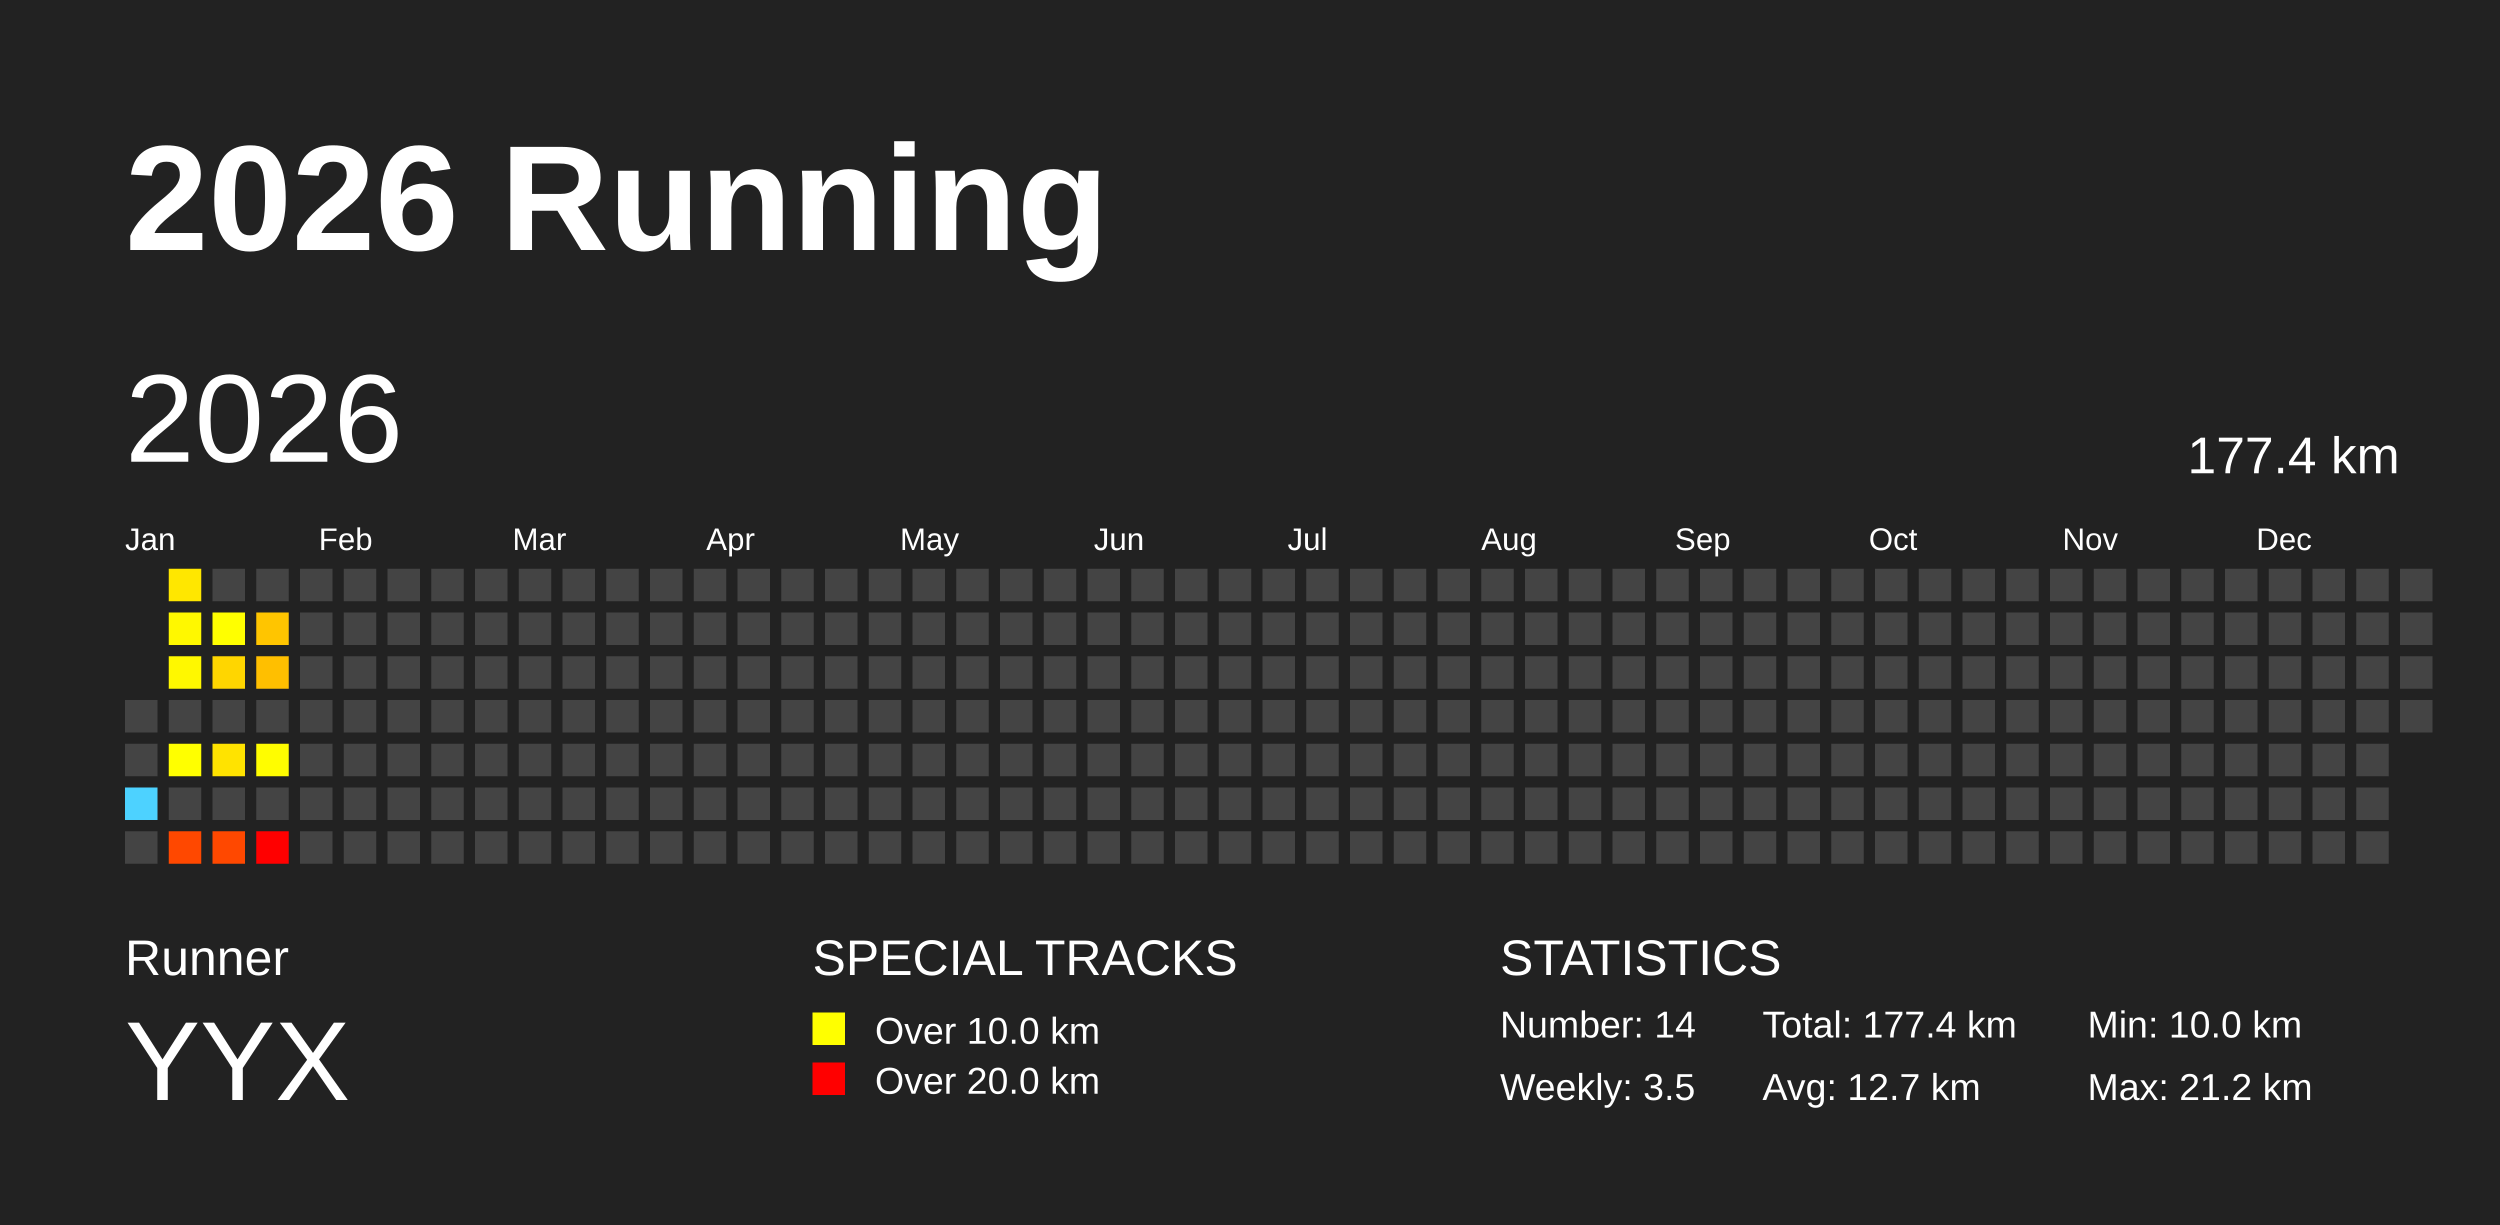
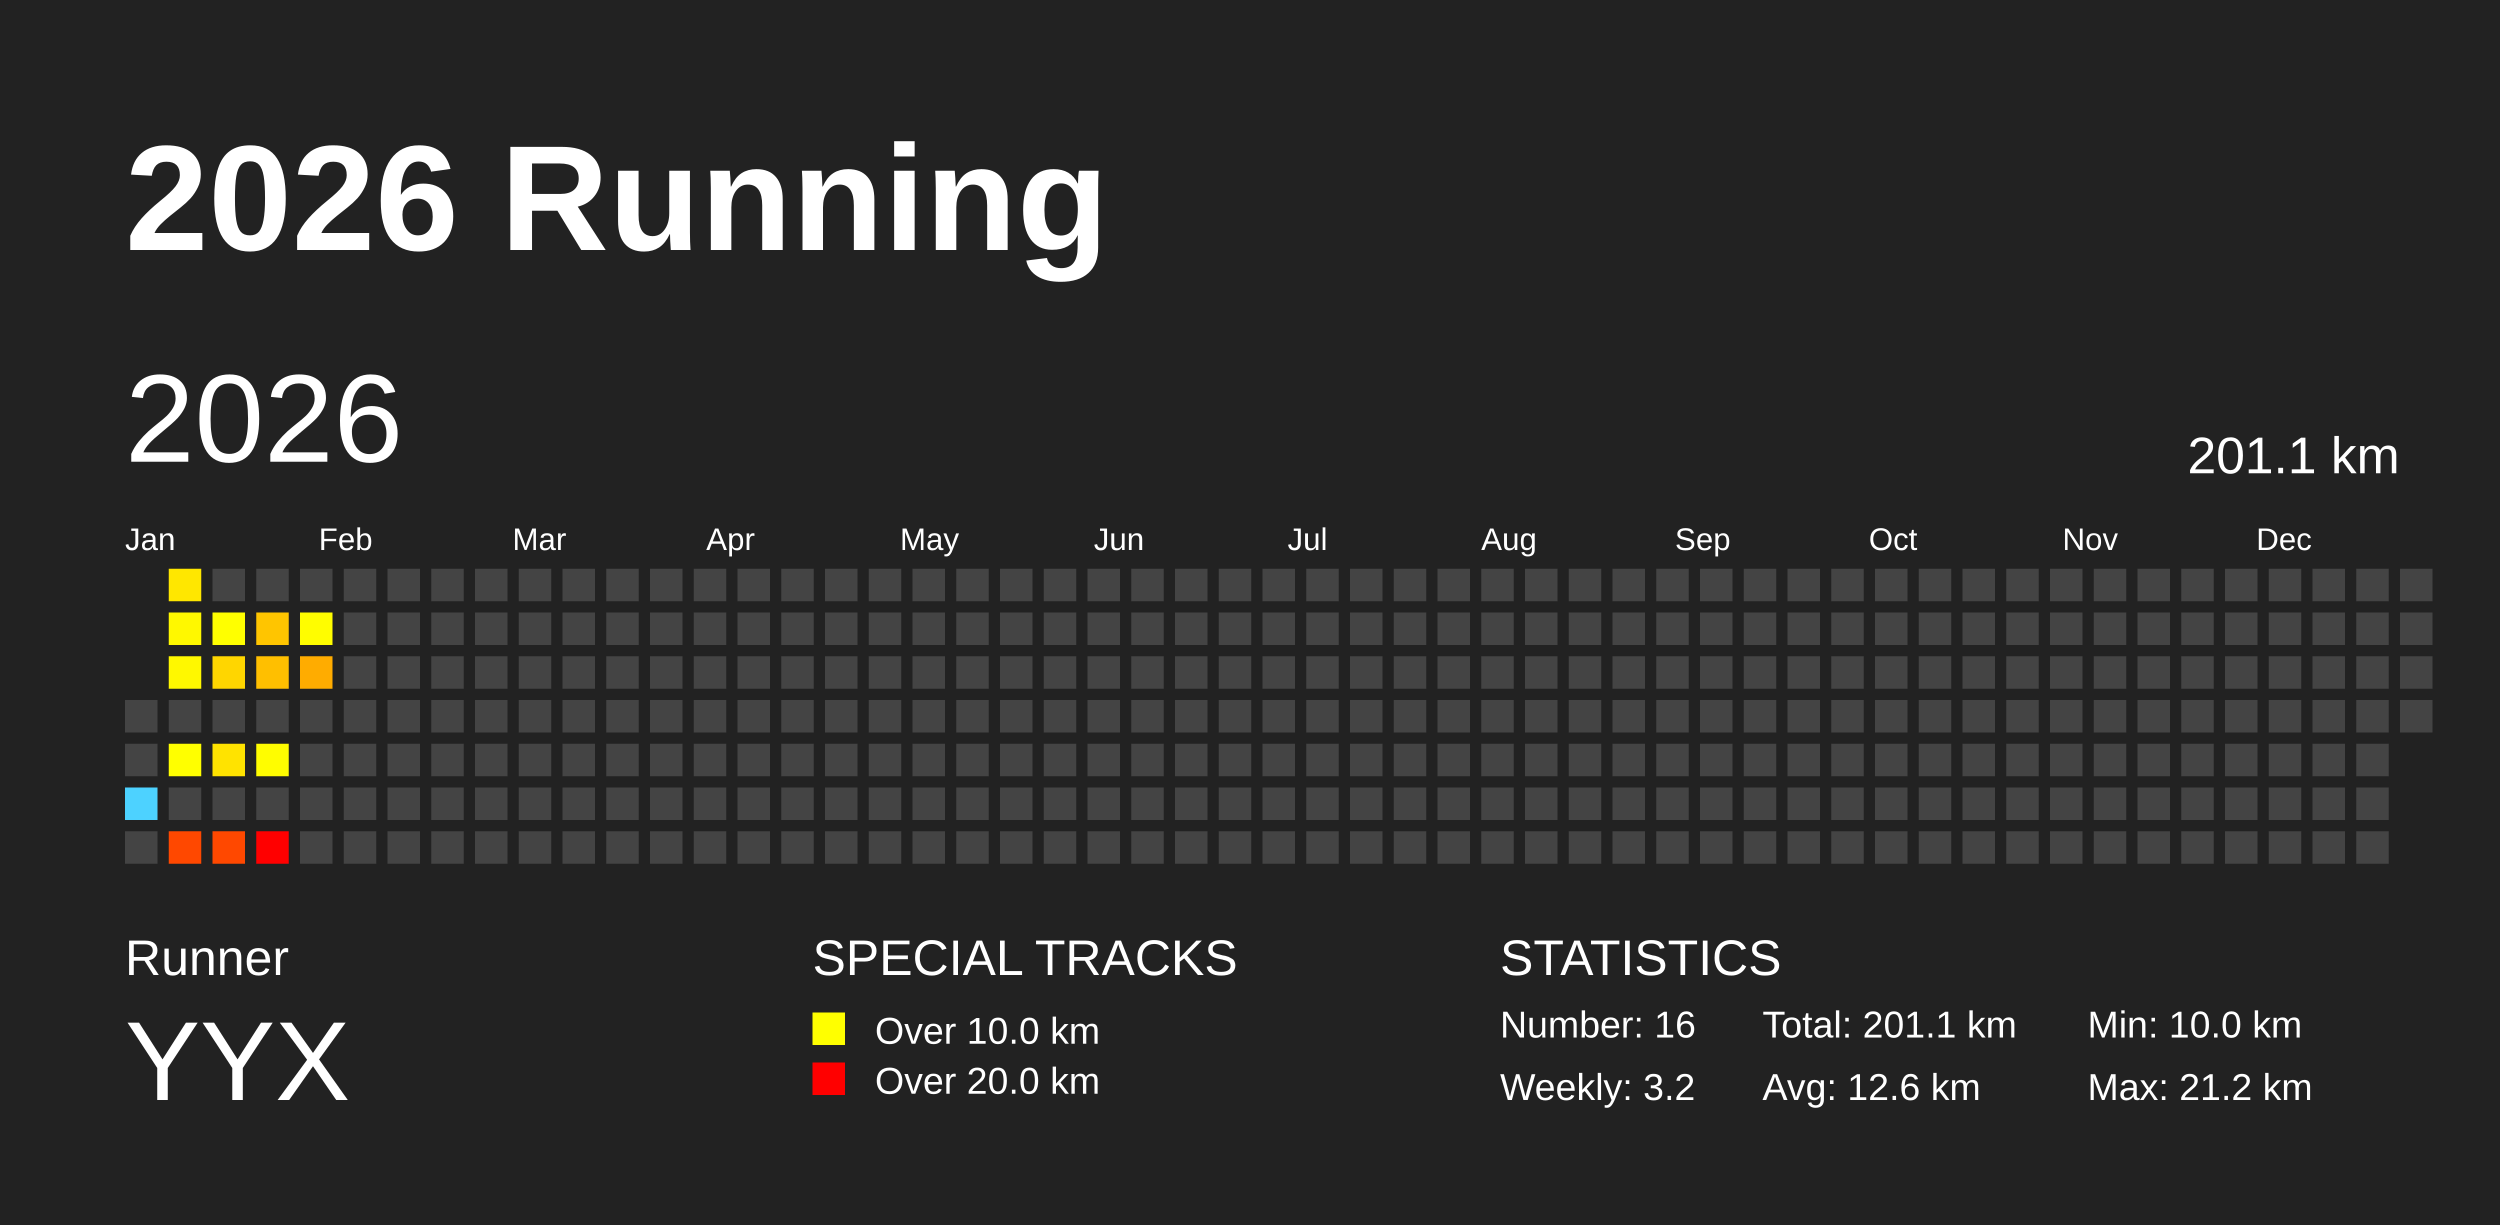
<svg xmlns="http://www.w3.org/2000/svg" baseProfile="full" height="98mm" version="1.1" viewBox="0,0,200,98" width="200mm">
  <defs />
  <rect fill="#222222" height="98" width="200" x="0" y="0" />
  <text fill="#FFFFFF" style="font-size:12px; font-family:Arial; font-weight:bold;" x="10" y="20">2026 Running</text>
  <text fill="#FFFFFF" style="font-size:4px; font-family:Arial" x="10" y="78">Runner</text>
  <text fill="#FFFFFF" style="font-size:9px; font-family:Arial" x="10" y="88">YYX</text>
  <text fill="#FFFFFF" style="font-size:4px; font-family:Arial" x="65" y="78">SPECIAL TRACKS</text>
  <rect fill="yellow" height="2.6" width="2.6" x="65" y="81" />
  <text fill="#FFFFFF" style="font-size:3px; font-family:Arial" x="70" y="83.5">Over 10.0 km</text>
  <rect fill="red" height="2.6" width="2.6" x="65" y="85" />
  <text fill="#FFFFFF" style="font-size:3px; font-family:Arial" x="70" y="87.5">Over 20.0 km</text>
  <text fill="#FFFFFF" style="font-size:4px; font-family:Arial" x="120" y="78">STATISTICS</text>
-   <text fill="#FFFFFF" style="font-size:3px; font-family:Arial" x="120" y="83">Number: 14</text>
-   <text fill="#FFFFFF" style="font-size:3px; font-family:Arial" x="120" y="88">Weekly: 3.5</text>
-   <text fill="#FFFFFF" style="font-size:3px; font-family:Arial" x="141" y="83">Total: 177.4 km</text>
-   <text fill="#FFFFFF" style="font-size:3px; font-family:Arial" x="141" y="88">Avg: 12.7 km</text>
+   <text fill="#FFFFFF" style="font-size:3px; font-family:Arial" x="120" y="83">Number: 16</text>
+   <text fill="#FFFFFF" style="font-size:3px; font-family:Arial" x="120" y="88">Weekly: 3.2</text>
+   <text fill="#FFFFFF" style="font-size:3px; font-family:Arial" x="141" y="83">Total: 201.1 km</text>
+   <text fill="#FFFFFF" style="font-size:3px; font-family:Arial" x="141" y="88">Avg: 12.6 km</text>
  <text fill="#FFFFFF" style="font-size:3px; font-family:Arial" x="167" y="83">Min: 10.0 km</text>
  <text fill="#FFFFFF" style="font-size:3px; font-family:Arial" x="167" y="88">Max: 21.2 km</text>
  <text dominant-baseline="hanging" fill="#FFFFFF" style="font-size:10.0px; font-family:Arial;" x="10" y="30">2026</text>
-   <text dominant-baseline="hanging" fill="#FFFFFF" style="font-size:4.125px; font-family:Arial;" x="175" y="35">177.4 km</text>
+   <text dominant-baseline="hanging" fill="#FFFFFF" style="font-size:4.125px; font-family:Arial;" x="175" y="35">201.1 km</text>
  <text fill="#FFFFFF" style="font-size:2.5px; font-family:Arial" x="10.0" y="44">Jan</text>
  <text fill="#FFFFFF" style="font-size:2.5px; font-family:Arial" x="25.5" y="44">Feb</text>
  <text fill="#FFFFFF" style="font-size:2.5px; font-family:Arial" x="41.0" y="44">Mar</text>
  <text fill="#FFFFFF" style="font-size:2.5px; font-family:Arial" x="56.5" y="44">Apr</text>
  <text fill="#FFFFFF" style="font-size:2.5px; font-family:Arial" x="72.0" y="44">May</text>
  <text fill="#FFFFFF" style="font-size:2.5px; font-family:Arial" x="87.5" y="44">Jun</text>
  <text fill="#FFFFFF" style="font-size:2.5px; font-family:Arial" x="103.0" y="44">Jul</text>
  <text fill="#FFFFFF" style="font-size:2.5px; font-family:Arial" x="118.5" y="44">Aug</text>
  <text fill="#FFFFFF" style="font-size:2.5px; font-family:Arial" x="134.0" y="44">Sep</text>
  <text fill="#FFFFFF" style="font-size:2.5px; font-family:Arial" x="149.5" y="44">Oct</text>
  <text fill="#FFFFFF" style="font-size:2.5px; font-family:Arial" x="165.0" y="44">Nov</text>
  <text fill="#FFFFFF" style="font-size:2.5px; font-family:Arial" x="180.5" y="44">Dec</text>
  <rect fill="#444444" height="2.6" width="2.6" x="10.0" y="56.0" />
  <rect fill="#444444" height="2.6" width="2.6" x="10.0" y="59.5" />
  <rect fill="#4dd2ff" height="2.6" width="2.6" x="10.0" y="63.0" />
  <rect fill="#444444" height="2.6" width="2.6" x="10.0" y="66.5" />
  <rect fill="#ffe700" height="2.6" width="2.6" x="13.5" y="45.5" />
  <rect fill="#fff800" height="2.6" width="2.6" x="13.5" y="49.0" />
  <rect fill="#fff800" height="2.6" width="2.6" x="13.5" y="52.5" />
  <rect fill="#444444" height="2.6" width="2.6" x="13.5" y="56.0" />
  <rect fill="#ffff00" height="2.6" width="2.6" x="13.5" y="59.5" />
  <rect fill="#444444" height="2.6" width="2.6" x="13.5" y="63.0" />
  <rect fill="#ff4800" height="2.6" width="2.6" x="13.5" y="66.5" />
  <rect fill="#444444" height="2.6" width="2.6" x="17.0" y="45.5" />
  <rect fill="#ffff00" height="2.6" width="2.6" x="17.0" y="49.0" />
  <rect fill="#ffd600" height="2.6" width="2.6" x="17.0" y="52.5" />
  <rect fill="#444444" height="2.6" width="2.6" x="17.0" y="56.0" />
  <rect fill="#ffe300" height="2.6" width="2.6" x="17.0" y="59.5" />
  <rect fill="#444444" height="2.6" width="2.6" x="17.0" y="63.0" />
  <rect fill="#ff4800" height="2.6" width="2.6" x="17.0" y="66.5" />
  <rect fill="#444444" height="2.6" width="2.6" x="20.5" y="45.5" />
  <rect fill="#ffc500" height="2.6" width="2.6" x="20.5" y="49.0" />
  <rect fill="#ffbf00" height="2.6" width="2.6" x="20.5" y="52.5" />
  <rect fill="#444444" height="2.6" width="2.6" x="20.5" y="56.0" />
  <rect fill="#fffd00" height="2.6" width="2.6" x="20.5" y="59.5" />
  <rect fill="#444444" height="2.6" width="2.6" x="20.5" y="63.0" />
  <rect fill="red" height="2.6" width="2.6" x="20.5" y="66.5" />
  <rect fill="#444444" height="2.6" width="2.6" x="24.0" y="45.5" />
-   <rect fill="#444444" height="2.6" width="2.6" x="24.0" y="49.0" />
-   <rect fill="#444444" height="2.6" width="2.6" x="24.0" y="52.5" />
+   <rect fill="#fffd00" height="2.6" width="2.6" x="24.0" y="49.0" />
+   <rect fill="#ffac00" height="2.6" width="2.6" x="24.0" y="52.5" />
  <rect fill="#444444" height="2.6" width="2.6" x="24.0" y="56.0" />
  <rect fill="#444444" height="2.6" width="2.6" x="24.0" y="59.5" />
  <rect fill="#444444" height="2.6" width="2.6" x="24.0" y="63.0" />
  <rect fill="#444444" height="2.6" width="2.6" x="24.0" y="66.5" />
  <rect fill="#444444" height="2.6" width="2.6" x="27.5" y="45.5" />
  <rect fill="#444444" height="2.6" width="2.6" x="27.5" y="49.0" />
  <rect fill="#444444" height="2.6" width="2.6" x="27.5" y="52.5" />
  <rect fill="#444444" height="2.6" width="2.6" x="27.5" y="56.0" />
  <rect fill="#444444" height="2.6" width="2.6" x="27.5" y="59.5" />
  <rect fill="#444444" height="2.6" width="2.6" x="27.5" y="63.0" />
  <rect fill="#444444" height="2.6" width="2.6" x="27.5" y="66.5" />
  <rect fill="#444444" height="2.6" width="2.6" x="31.0" y="45.5" />
  <rect fill="#444444" height="2.6" width="2.6" x="31.0" y="49.0" />
  <rect fill="#444444" height="2.6" width="2.6" x="31.0" y="52.5" />
  <rect fill="#444444" height="2.6" width="2.6" x="31.0" y="56.0" />
  <rect fill="#444444" height="2.6" width="2.6" x="31.0" y="59.5" />
  <rect fill="#444444" height="2.6" width="2.6" x="31.0" y="63.0" />
  <rect fill="#444444" height="2.6" width="2.6" x="31.0" y="66.5" />
  <rect fill="#444444" height="2.6" width="2.6" x="34.5" y="45.5" />
  <rect fill="#444444" height="2.6" width="2.6" x="34.5" y="49.0" />
  <rect fill="#444444" height="2.6" width="2.6" x="34.5" y="52.5" />
  <rect fill="#444444" height="2.6" width="2.6" x="34.5" y="56.0" />
  <rect fill="#444444" height="2.6" width="2.6" x="34.5" y="59.5" />
  <rect fill="#444444" height="2.6" width="2.6" x="34.5" y="63.0" />
  <rect fill="#444444" height="2.6" width="2.6" x="34.5" y="66.5" />
  <rect fill="#444444" height="2.6" width="2.6" x="38.0" y="45.5" />
  <rect fill="#444444" height="2.6" width="2.6" x="38.0" y="49.0" />
  <rect fill="#444444" height="2.6" width="2.6" x="38.0" y="52.5" />
  <rect fill="#444444" height="2.6" width="2.6" x="38.0" y="56.0" />
  <rect fill="#444444" height="2.6" width="2.6" x="38.0" y="59.5" />
  <rect fill="#444444" height="2.6" width="2.6" x="38.0" y="63.0" />
  <rect fill="#444444" height="2.6" width="2.6" x="38.0" y="66.5" />
  <rect fill="#444444" height="2.6" width="2.6" x="41.5" y="45.5" />
  <rect fill="#444444" height="2.6" width="2.6" x="41.5" y="49.0" />
  <rect fill="#444444" height="2.6" width="2.6" x="41.5" y="52.5" />
  <rect fill="#444444" height="2.6" width="2.6" x="41.5" y="56.0" />
  <rect fill="#444444" height="2.6" width="2.6" x="41.5" y="59.5" />
  <rect fill="#444444" height="2.6" width="2.6" x="41.5" y="63.0" />
  <rect fill="#444444" height="2.6" width="2.6" x="41.5" y="66.5" />
  <rect fill="#444444" height="2.6" width="2.6" x="45.0" y="45.5" />
  <rect fill="#444444" height="2.6" width="2.6" x="45.0" y="49.0" />
  <rect fill="#444444" height="2.6" width="2.6" x="45.0" y="52.5" />
  <rect fill="#444444" height="2.6" width="2.6" x="45.0" y="56.0" />
  <rect fill="#444444" height="2.6" width="2.6" x="45.0" y="59.5" />
  <rect fill="#444444" height="2.6" width="2.6" x="45.0" y="63.0" />
  <rect fill="#444444" height="2.6" width="2.6" x="45.0" y="66.5" />
  <rect fill="#444444" height="2.6" width="2.6" x="48.5" y="45.5" />
  <rect fill="#444444" height="2.6" width="2.6" x="48.5" y="49.0" />
  <rect fill="#444444" height="2.6" width="2.6" x="48.5" y="52.5" />
  <rect fill="#444444" height="2.6" width="2.6" x="48.5" y="56.0" />
  <rect fill="#444444" height="2.6" width="2.6" x="48.5" y="59.5" />
  <rect fill="#444444" height="2.6" width="2.6" x="48.5" y="63.0" />
  <rect fill="#444444" height="2.6" width="2.6" x="48.5" y="66.5" />
  <rect fill="#444444" height="2.6" width="2.6" x="52.0" y="45.5" />
  <rect fill="#444444" height="2.6" width="2.6" x="52.0" y="49.0" />
  <rect fill="#444444" height="2.6" width="2.6" x="52.0" y="52.5" />
  <rect fill="#444444" height="2.6" width="2.6" x="52.0" y="56.0" />
  <rect fill="#444444" height="2.6" width="2.6" x="52.0" y="59.5" />
  <rect fill="#444444" height="2.6" width="2.6" x="52.0" y="63.0" />
  <rect fill="#444444" height="2.6" width="2.6" x="52.0" y="66.5" />
  <rect fill="#444444" height="2.6" width="2.6" x="55.5" y="45.5" />
  <rect fill="#444444" height="2.6" width="2.6" x="55.5" y="49.0" />
  <rect fill="#444444" height="2.6" width="2.6" x="55.5" y="52.5" />
  <rect fill="#444444" height="2.6" width="2.6" x="55.5" y="56.0" />
  <rect fill="#444444" height="2.6" width="2.6" x="55.5" y="59.5" />
  <rect fill="#444444" height="2.6" width="2.6" x="55.5" y="63.0" />
  <rect fill="#444444" height="2.6" width="2.6" x="55.5" y="66.5" />
  <rect fill="#444444" height="2.6" width="2.6" x="59.0" y="45.5" />
  <rect fill="#444444" height="2.6" width="2.6" x="59.0" y="49.0" />
  <rect fill="#444444" height="2.6" width="2.6" x="59.0" y="52.5" />
  <rect fill="#444444" height="2.6" width="2.6" x="59.0" y="56.0" />
  <rect fill="#444444" height="2.6" width="2.6" x="59.0" y="59.5" />
  <rect fill="#444444" height="2.6" width="2.6" x="59.0" y="63.0" />
  <rect fill="#444444" height="2.6" width="2.6" x="59.0" y="66.5" />
  <rect fill="#444444" height="2.6" width="2.6" x="62.5" y="45.5" />
  <rect fill="#444444" height="2.6" width="2.6" x="62.5" y="49.0" />
  <rect fill="#444444" height="2.6" width="2.6" x="62.5" y="52.5" />
  <rect fill="#444444" height="2.6" width="2.6" x="62.5" y="56.0" />
  <rect fill="#444444" height="2.6" width="2.6" x="62.5" y="59.5" />
  <rect fill="#444444" height="2.6" width="2.6" x="62.5" y="63.0" />
  <rect fill="#444444" height="2.6" width="2.6" x="62.5" y="66.5" />
  <rect fill="#444444" height="2.6" width="2.6" x="66.0" y="45.5" />
  <rect fill="#444444" height="2.6" width="2.6" x="66.0" y="49.0" />
  <rect fill="#444444" height="2.6" width="2.6" x="66.0" y="52.5" />
  <rect fill="#444444" height="2.6" width="2.6" x="66.0" y="56.0" />
  <rect fill="#444444" height="2.6" width="2.6" x="66.0" y="59.5" />
  <rect fill="#444444" height="2.6" width="2.6" x="66.0" y="63.0" />
  <rect fill="#444444" height="2.6" width="2.6" x="66.0" y="66.5" />
  <rect fill="#444444" height="2.6" width="2.6" x="69.5" y="45.5" />
  <rect fill="#444444" height="2.6" width="2.6" x="69.5" y="49.0" />
  <rect fill="#444444" height="2.6" width="2.6" x="69.5" y="52.5" />
  <rect fill="#444444" height="2.6" width="2.6" x="69.5" y="56.0" />
  <rect fill="#444444" height="2.6" width="2.6" x="69.5" y="59.5" />
  <rect fill="#444444" height="2.6" width="2.6" x="69.5" y="63.0" />
  <rect fill="#444444" height="2.6" width="2.6" x="69.5" y="66.5" />
  <rect fill="#444444" height="2.6" width="2.6" x="73.0" y="45.5" />
  <rect fill="#444444" height="2.6" width="2.6" x="73.0" y="49.0" />
  <rect fill="#444444" height="2.6" width="2.6" x="73.0" y="52.5" />
  <rect fill="#444444" height="2.6" width="2.6" x="73.0" y="56.0" />
  <rect fill="#444444" height="2.6" width="2.6" x="73.0" y="59.5" />
  <rect fill="#444444" height="2.6" width="2.6" x="73.0" y="63.0" />
  <rect fill="#444444" height="2.6" width="2.6" x="73.0" y="66.5" />
  <rect fill="#444444" height="2.6" width="2.6" x="76.5" y="45.5" />
  <rect fill="#444444" height="2.6" width="2.6" x="76.5" y="49.0" />
  <rect fill="#444444" height="2.6" width="2.6" x="76.5" y="52.5" />
  <rect fill="#444444" height="2.6" width="2.6" x="76.5" y="56.0" />
  <rect fill="#444444" height="2.6" width="2.6" x="76.5" y="59.5" />
  <rect fill="#444444" height="2.6" width="2.6" x="76.5" y="63.0" />
  <rect fill="#444444" height="2.6" width="2.6" x="76.5" y="66.5" />
  <rect fill="#444444" height="2.6" width="2.6" x="80.0" y="45.5" />
  <rect fill="#444444" height="2.6" width="2.6" x="80.0" y="49.0" />
  <rect fill="#444444" height="2.6" width="2.6" x="80.0" y="52.5" />
  <rect fill="#444444" height="2.6" width="2.6" x="80.0" y="56.0" />
  <rect fill="#444444" height="2.6" width="2.6" x="80.0" y="59.5" />
  <rect fill="#444444" height="2.6" width="2.6" x="80.0" y="63.0" />
  <rect fill="#444444" height="2.6" width="2.6" x="80.0" y="66.5" />
  <rect fill="#444444" height="2.6" width="2.6" x="83.5" y="45.5" />
  <rect fill="#444444" height="2.6" width="2.6" x="83.5" y="49.0" />
  <rect fill="#444444" height="2.6" width="2.6" x="83.5" y="52.5" />
  <rect fill="#444444" height="2.6" width="2.6" x="83.5" y="56.0" />
  <rect fill="#444444" height="2.6" width="2.6" x="83.5" y="59.5" />
  <rect fill="#444444" height="2.6" width="2.6" x="83.5" y="63.0" />
  <rect fill="#444444" height="2.6" width="2.6" x="83.5" y="66.5" />
  <rect fill="#444444" height="2.6" width="2.6" x="87.0" y="45.5" />
  <rect fill="#444444" height="2.6" width="2.6" x="87.0" y="49.0" />
  <rect fill="#444444" height="2.6" width="2.6" x="87.0" y="52.5" />
  <rect fill="#444444" height="2.6" width="2.6" x="87.0" y="56.0" />
  <rect fill="#444444" height="2.6" width="2.6" x="87.0" y="59.5" />
  <rect fill="#444444" height="2.6" width="2.6" x="87.0" y="63.0" />
  <rect fill="#444444" height="2.6" width="2.6" x="87.0" y="66.5" />
  <rect fill="#444444" height="2.6" width="2.6" x="90.5" y="45.5" />
  <rect fill="#444444" height="2.6" width="2.6" x="90.5" y="49.0" />
  <rect fill="#444444" height="2.6" width="2.6" x="90.5" y="52.5" />
  <rect fill="#444444" height="2.6" width="2.6" x="90.5" y="56.0" />
  <rect fill="#444444" height="2.6" width="2.6" x="90.5" y="59.5" />
  <rect fill="#444444" height="2.6" width="2.6" x="90.5" y="63.0" />
  <rect fill="#444444" height="2.6" width="2.6" x="90.5" y="66.5" />
  <rect fill="#444444" height="2.6" width="2.6" x="94.0" y="45.5" />
  <rect fill="#444444" height="2.6" width="2.6" x="94.0" y="49.0" />
  <rect fill="#444444" height="2.6" width="2.6" x="94.0" y="52.5" />
  <rect fill="#444444" height="2.6" width="2.6" x="94.0" y="56.0" />
  <rect fill="#444444" height="2.6" width="2.6" x="94.0" y="59.5" />
  <rect fill="#444444" height="2.6" width="2.6" x="94.0" y="63.0" />
  <rect fill="#444444" height="2.6" width="2.6" x="94.0" y="66.5" />
  <rect fill="#444444" height="2.6" width="2.6" x="97.5" y="45.5" />
  <rect fill="#444444" height="2.6" width="2.6" x="97.5" y="49.0" />
  <rect fill="#444444" height="2.6" width="2.6" x="97.5" y="52.5" />
  <rect fill="#444444" height="2.6" width="2.6" x="97.5" y="56.0" />
  <rect fill="#444444" height="2.6" width="2.6" x="97.5" y="59.5" />
  <rect fill="#444444" height="2.6" width="2.6" x="97.5" y="63.0" />
  <rect fill="#444444" height="2.6" width="2.6" x="97.5" y="66.5" />
  <rect fill="#444444" height="2.6" width="2.6" x="101.0" y="45.5" />
  <rect fill="#444444" height="2.6" width="2.6" x="101.0" y="49.0" />
  <rect fill="#444444" height="2.6" width="2.6" x="101.0" y="52.5" />
  <rect fill="#444444" height="2.6" width="2.6" x="101.0" y="56.0" />
  <rect fill="#444444" height="2.6" width="2.6" x="101.0" y="59.5" />
  <rect fill="#444444" height="2.6" width="2.6" x="101.0" y="63.0" />
  <rect fill="#444444" height="2.6" width="2.6" x="101.0" y="66.5" />
  <rect fill="#444444" height="2.6" width="2.6" x="104.5" y="45.5" />
  <rect fill="#444444" height="2.6" width="2.6" x="104.5" y="49.0" />
  <rect fill="#444444" height="2.6" width="2.6" x="104.5" y="52.5" />
  <rect fill="#444444" height="2.6" width="2.6" x="104.5" y="56.0" />
  <rect fill="#444444" height="2.6" width="2.6" x="104.5" y="59.5" />
  <rect fill="#444444" height="2.6" width="2.6" x="104.5" y="63.0" />
  <rect fill="#444444" height="2.6" width="2.6" x="104.5" y="66.5" />
  <rect fill="#444444" height="2.6" width="2.6" x="108.0" y="45.5" />
  <rect fill="#444444" height="2.6" width="2.6" x="108.0" y="49.0" />
  <rect fill="#444444" height="2.6" width="2.6" x="108.0" y="52.5" />
  <rect fill="#444444" height="2.6" width="2.6" x="108.0" y="56.0" />
  <rect fill="#444444" height="2.6" width="2.6" x="108.0" y="59.5" />
  <rect fill="#444444" height="2.6" width="2.6" x="108.0" y="63.0" />
  <rect fill="#444444" height="2.6" width="2.6" x="108.0" y="66.5" />
  <rect fill="#444444" height="2.6" width="2.6" x="111.5" y="45.5" />
  <rect fill="#444444" height="2.6" width="2.6" x="111.5" y="49.0" />
  <rect fill="#444444" height="2.6" width="2.6" x="111.5" y="52.5" />
  <rect fill="#444444" height="2.6" width="2.6" x="111.5" y="56.0" />
  <rect fill="#444444" height="2.6" width="2.6" x="111.5" y="59.5" />
  <rect fill="#444444" height="2.6" width="2.6" x="111.5" y="63.0" />
  <rect fill="#444444" height="2.6" width="2.6" x="111.5" y="66.5" />
  <rect fill="#444444" height="2.6" width="2.6" x="115.0" y="45.5" />
  <rect fill="#444444" height="2.6" width="2.6" x="115.0" y="49.0" />
  <rect fill="#444444" height="2.6" width="2.6" x="115.0" y="52.5" />
  <rect fill="#444444" height="2.6" width="2.6" x="115.0" y="56.0" />
  <rect fill="#444444" height="2.6" width="2.6" x="115.0" y="59.5" />
  <rect fill="#444444" height="2.6" width="2.6" x="115.0" y="63.0" />
  <rect fill="#444444" height="2.6" width="2.6" x="115.0" y="66.5" />
  <rect fill="#444444" height="2.6" width="2.6" x="118.5" y="45.5" />
  <rect fill="#444444" height="2.6" width="2.6" x="118.5" y="49.0" />
  <rect fill="#444444" height="2.6" width="2.6" x="118.5" y="52.5" />
  <rect fill="#444444" height="2.6" width="2.6" x="118.5" y="56.0" />
  <rect fill="#444444" height="2.6" width="2.6" x="118.5" y="59.5" />
  <rect fill="#444444" height="2.6" width="2.6" x="118.5" y="63.0" />
  <rect fill="#444444" height="2.6" width="2.6" x="118.5" y="66.5" />
  <rect fill="#444444" height="2.6" width="2.6" x="122.0" y="45.5" />
  <rect fill="#444444" height="2.6" width="2.6" x="122.0" y="49.0" />
  <rect fill="#444444" height="2.6" width="2.6" x="122.0" y="52.5" />
  <rect fill="#444444" height="2.6" width="2.6" x="122.0" y="56.0" />
  <rect fill="#444444" height="2.6" width="2.6" x="122.0" y="59.5" />
  <rect fill="#444444" height="2.6" width="2.6" x="122.0" y="63.0" />
  <rect fill="#444444" height="2.6" width="2.6" x="122.0" y="66.5" />
  <rect fill="#444444" height="2.6" width="2.6" x="125.5" y="45.5" />
  <rect fill="#444444" height="2.6" width="2.6" x="125.5" y="49.0" />
  <rect fill="#444444" height="2.6" width="2.6" x="125.5" y="52.5" />
  <rect fill="#444444" height="2.6" width="2.6" x="125.5" y="56.0" />
  <rect fill="#444444" height="2.6" width="2.6" x="125.5" y="59.5" />
  <rect fill="#444444" height="2.6" width="2.6" x="125.5" y="63.0" />
  <rect fill="#444444" height="2.6" width="2.6" x="125.5" y="66.5" />
  <rect fill="#444444" height="2.6" width="2.6" x="129.0" y="45.5" />
  <rect fill="#444444" height="2.6" width="2.6" x="129.0" y="49.0" />
  <rect fill="#444444" height="2.6" width="2.6" x="129.0" y="52.5" />
  <rect fill="#444444" height="2.6" width="2.6" x="129.0" y="56.0" />
  <rect fill="#444444" height="2.6" width="2.6" x="129.0" y="59.5" />
  <rect fill="#444444" height="2.6" width="2.6" x="129.0" y="63.0" />
  <rect fill="#444444" height="2.6" width="2.6" x="129.0" y="66.5" />
  <rect fill="#444444" height="2.6" width="2.6" x="132.5" y="45.5" />
  <rect fill="#444444" height="2.6" width="2.6" x="132.5" y="49.0" />
  <rect fill="#444444" height="2.6" width="2.6" x="132.5" y="52.5" />
  <rect fill="#444444" height="2.6" width="2.6" x="132.5" y="56.0" />
  <rect fill="#444444" height="2.6" width="2.6" x="132.5" y="59.5" />
  <rect fill="#444444" height="2.6" width="2.6" x="132.5" y="63.0" />
  <rect fill="#444444" height="2.6" width="2.6" x="132.5" y="66.5" />
  <rect fill="#444444" height="2.6" width="2.6" x="136.0" y="45.5" />
  <rect fill="#444444" height="2.6" width="2.6" x="136.0" y="49.0" />
  <rect fill="#444444" height="2.6" width="2.6" x="136.0" y="52.5" />
  <rect fill="#444444" height="2.6" width="2.6" x="136.0" y="56.0" />
  <rect fill="#444444" height="2.6" width="2.6" x="136.0" y="59.5" />
  <rect fill="#444444" height="2.6" width="2.6" x="136.0" y="63.0" />
  <rect fill="#444444" height="2.6" width="2.6" x="136.0" y="66.5" />
  <rect fill="#444444" height="2.6" width="2.6" x="139.5" y="45.5" />
  <rect fill="#444444" height="2.6" width="2.6" x="139.5" y="49.0" />
  <rect fill="#444444" height="2.6" width="2.6" x="139.5" y="52.5" />
  <rect fill="#444444" height="2.6" width="2.6" x="139.5" y="56.0" />
  <rect fill="#444444" height="2.6" width="2.6" x="139.5" y="59.5" />
  <rect fill="#444444" height="2.6" width="2.6" x="139.5" y="63.0" />
  <rect fill="#444444" height="2.6" width="2.6" x="139.5" y="66.5" />
  <rect fill="#444444" height="2.6" width="2.6" x="143.0" y="45.5" />
  <rect fill="#444444" height="2.6" width="2.6" x="143.0" y="49.0" />
  <rect fill="#444444" height="2.6" width="2.6" x="143.0" y="52.5" />
  <rect fill="#444444" height="2.6" width="2.6" x="143.0" y="56.0" />
  <rect fill="#444444" height="2.6" width="2.6" x="143.0" y="59.5" />
  <rect fill="#444444" height="2.6" width="2.6" x="143.0" y="63.0" />
  <rect fill="#444444" height="2.6" width="2.6" x="143.0" y="66.5" />
  <rect fill="#444444" height="2.6" width="2.6" x="146.5" y="45.5" />
  <rect fill="#444444" height="2.6" width="2.6" x="146.5" y="49.0" />
  <rect fill="#444444" height="2.6" width="2.6" x="146.5" y="52.5" />
  <rect fill="#444444" height="2.6" width="2.6" x="146.5" y="56.0" />
  <rect fill="#444444" height="2.6" width="2.6" x="146.5" y="59.5" />
  <rect fill="#444444" height="2.6" width="2.6" x="146.5" y="63.0" />
  <rect fill="#444444" height="2.6" width="2.6" x="146.5" y="66.5" />
  <rect fill="#444444" height="2.6" width="2.6" x="150.0" y="45.5" />
  <rect fill="#444444" height="2.6" width="2.6" x="150.0" y="49.0" />
  <rect fill="#444444" height="2.6" width="2.6" x="150.0" y="52.5" />
  <rect fill="#444444" height="2.6" width="2.6" x="150.0" y="56.0" />
  <rect fill="#444444" height="2.6" width="2.6" x="150.0" y="59.5" />
  <rect fill="#444444" height="2.6" width="2.6" x="150.0" y="63.0" />
  <rect fill="#444444" height="2.6" width="2.6" x="150.0" y="66.5" />
  <rect fill="#444444" height="2.6" width="2.6" x="153.5" y="45.5" />
  <rect fill="#444444" height="2.6" width="2.6" x="153.5" y="49.0" />
  <rect fill="#444444" height="2.6" width="2.6" x="153.5" y="52.5" />
  <rect fill="#444444" height="2.6" width="2.6" x="153.5" y="56.0" />
  <rect fill="#444444" height="2.6" width="2.6" x="153.5" y="59.5" />
  <rect fill="#444444" height="2.6" width="2.6" x="153.5" y="63.0" />
  <rect fill="#444444" height="2.6" width="2.6" x="153.5" y="66.5" />
  <rect fill="#444444" height="2.6" width="2.6" x="157.0" y="45.5" />
  <rect fill="#444444" height="2.6" width="2.6" x="157.0" y="49.0" />
  <rect fill="#444444" height="2.6" width="2.6" x="157.0" y="52.5" />
  <rect fill="#444444" height="2.6" width="2.6" x="157.0" y="56.0" />
  <rect fill="#444444" height="2.6" width="2.6" x="157.0" y="59.5" />
  <rect fill="#444444" height="2.6" width="2.6" x="157.0" y="63.0" />
  <rect fill="#444444" height="2.6" width="2.6" x="157.0" y="66.5" />
  <rect fill="#444444" height="2.6" width="2.6" x="160.5" y="45.5" />
  <rect fill="#444444" height="2.6" width="2.6" x="160.5" y="49.0" />
  <rect fill="#444444" height="2.6" width="2.6" x="160.5" y="52.5" />
  <rect fill="#444444" height="2.6" width="2.6" x="160.5" y="56.0" />
  <rect fill="#444444" height="2.6" width="2.6" x="160.5" y="59.5" />
  <rect fill="#444444" height="2.6" width="2.6" x="160.5" y="63.0" />
  <rect fill="#444444" height="2.6" width="2.6" x="160.5" y="66.5" />
  <rect fill="#444444" height="2.6" width="2.6" x="164.0" y="45.5" />
  <rect fill="#444444" height="2.6" width="2.6" x="164.0" y="49.0" />
  <rect fill="#444444" height="2.6" width="2.6" x="164.0" y="52.5" />
  <rect fill="#444444" height="2.6" width="2.6" x="164.0" y="56.0" />
  <rect fill="#444444" height="2.6" width="2.6" x="164.0" y="59.5" />
  <rect fill="#444444" height="2.6" width="2.6" x="164.0" y="63.0" />
  <rect fill="#444444" height="2.6" width="2.6" x="164.0" y="66.5" />
  <rect fill="#444444" height="2.6" width="2.6" x="167.5" y="45.5" />
  <rect fill="#444444" height="2.6" width="2.6" x="167.5" y="49.0" />
  <rect fill="#444444" height="2.6" width="2.6" x="167.5" y="52.5" />
  <rect fill="#444444" height="2.6" width="2.6" x="167.5" y="56.0" />
  <rect fill="#444444" height="2.6" width="2.6" x="167.5" y="59.5" />
  <rect fill="#444444" height="2.6" width="2.6" x="167.5" y="63.0" />
  <rect fill="#444444" height="2.6" width="2.6" x="167.5" y="66.5" />
  <rect fill="#444444" height="2.6" width="2.6" x="171.0" y="45.5" />
  <rect fill="#444444" height="2.6" width="2.6" x="171.0" y="49.0" />
  <rect fill="#444444" height="2.6" width="2.6" x="171.0" y="52.5" />
  <rect fill="#444444" height="2.6" width="2.6" x="171.0" y="56.0" />
  <rect fill="#444444" height="2.6" width="2.6" x="171.0" y="59.5" />
  <rect fill="#444444" height="2.6" width="2.6" x="171.0" y="63.0" />
  <rect fill="#444444" height="2.6" width="2.6" x="171.0" y="66.5" />
  <rect fill="#444444" height="2.6" width="2.6" x="174.5" y="45.5" />
  <rect fill="#444444" height="2.6" width="2.6" x="174.5" y="49.0" />
  <rect fill="#444444" height="2.6" width="2.6" x="174.5" y="52.5" />
  <rect fill="#444444" height="2.6" width="2.6" x="174.5" y="56.0" />
  <rect fill="#444444" height="2.6" width="2.6" x="174.5" y="59.5" />
  <rect fill="#444444" height="2.6" width="2.6" x="174.5" y="63.0" />
  <rect fill="#444444" height="2.6" width="2.6" x="174.5" y="66.5" />
  <rect fill="#444444" height="2.6" width="2.6" x="178.0" y="45.5" />
  <rect fill="#444444" height="2.6" width="2.6" x="178.0" y="49.0" />
  <rect fill="#444444" height="2.6" width="2.6" x="178.0" y="52.5" />
  <rect fill="#444444" height="2.6" width="2.6" x="178.0" y="56.0" />
  <rect fill="#444444" height="2.6" width="2.6" x="178.0" y="59.5" />
  <rect fill="#444444" height="2.6" width="2.6" x="178.0" y="63.0" />
  <rect fill="#444444" height="2.6" width="2.6" x="178.0" y="66.5" />
  <rect fill="#444444" height="2.6" width="2.6" x="181.5" y="45.5" />
  <rect fill="#444444" height="2.6" width="2.6" x="181.5" y="49.0" />
  <rect fill="#444444" height="2.6" width="2.6" x="181.5" y="52.5" />
  <rect fill="#444444" height="2.6" width="2.6" x="181.5" y="56.0" />
  <rect fill="#444444" height="2.6" width="2.6" x="181.5" y="59.5" />
  <rect fill="#444444" height="2.6" width="2.6" x="181.5" y="63.0" />
  <rect fill="#444444" height="2.6" width="2.6" x="181.5" y="66.5" />
  <rect fill="#444444" height="2.6" width="2.6" x="185.0" y="45.5" />
  <rect fill="#444444" height="2.6" width="2.6" x="185.0" y="49.0" />
  <rect fill="#444444" height="2.6" width="2.6" x="185.0" y="52.5" />
  <rect fill="#444444" height="2.6" width="2.6" x="185.0" y="56.0" />
  <rect fill="#444444" height="2.6" width="2.6" x="185.0" y="59.5" />
  <rect fill="#444444" height="2.6" width="2.6" x="185.0" y="63.0" />
  <rect fill="#444444" height="2.6" width="2.6" x="185.0" y="66.5" />
  <rect fill="#444444" height="2.6" width="2.6" x="188.5" y="45.5" />
  <rect fill="#444444" height="2.6" width="2.6" x="188.5" y="49.0" />
  <rect fill="#444444" height="2.6" width="2.6" x="188.5" y="52.5" />
  <rect fill="#444444" height="2.6" width="2.6" x="188.5" y="56.0" />
  <rect fill="#444444" height="2.6" width="2.6" x="188.5" y="59.5" />
  <rect fill="#444444" height="2.6" width="2.6" x="188.5" y="63.0" />
  <rect fill="#444444" height="2.6" width="2.6" x="188.5" y="66.5" />
  <rect fill="#444444" height="2.6" width="2.6" x="192.0" y="45.5" />
  <rect fill="#444444" height="2.6" width="2.6" x="192.0" y="49.0" />
  <rect fill="#444444" height="2.6" width="2.6" x="192.0" y="52.5" />
  <rect fill="#444444" height="2.6" width="2.6" x="192.0" y="56.0" />
</svg>
